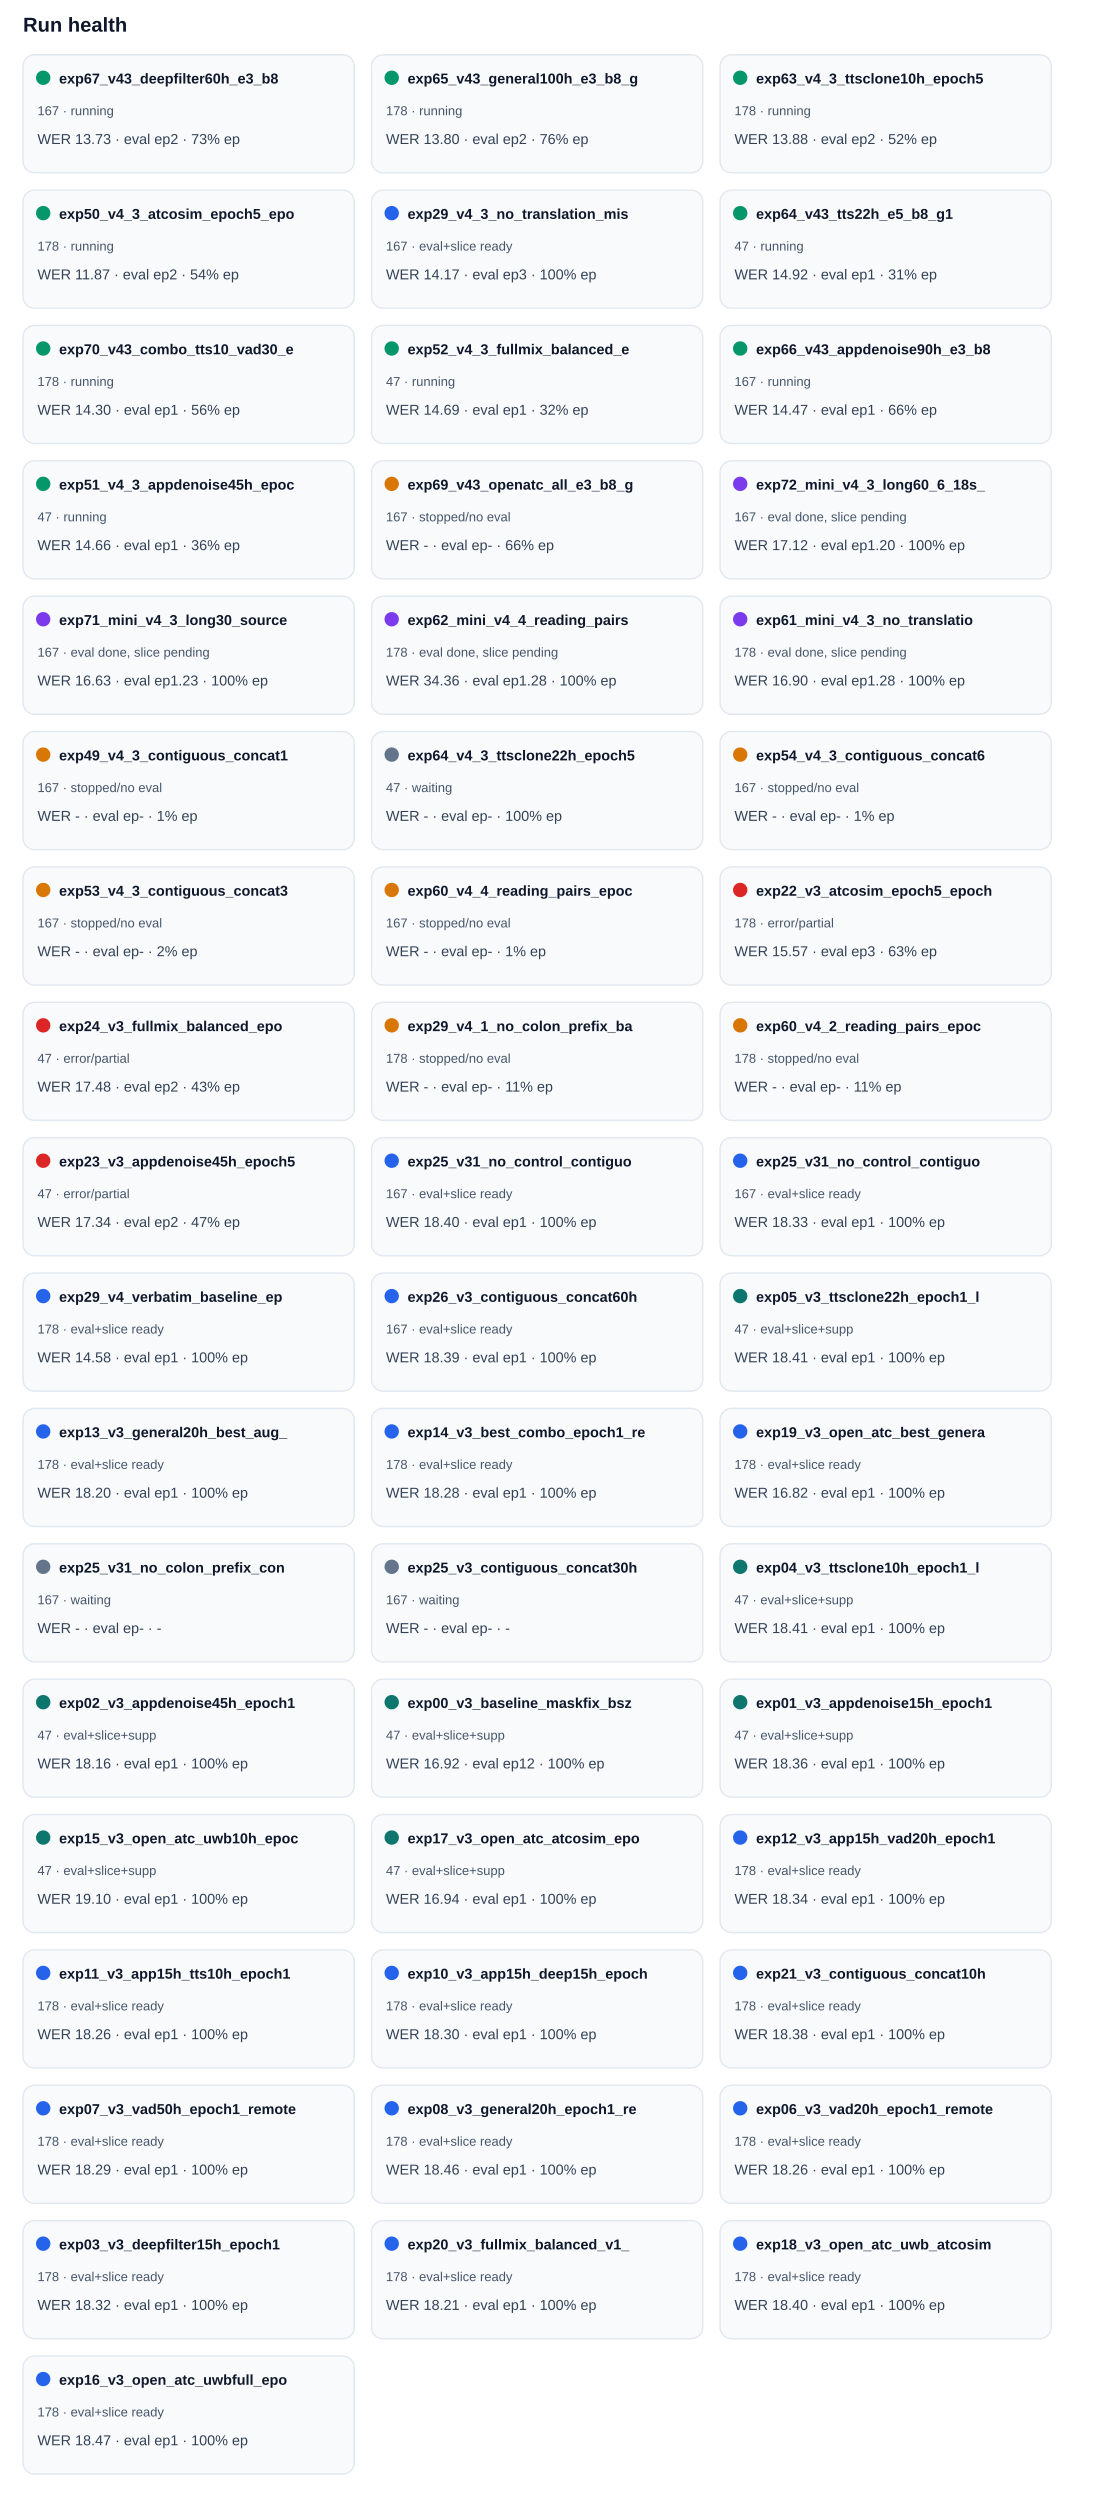
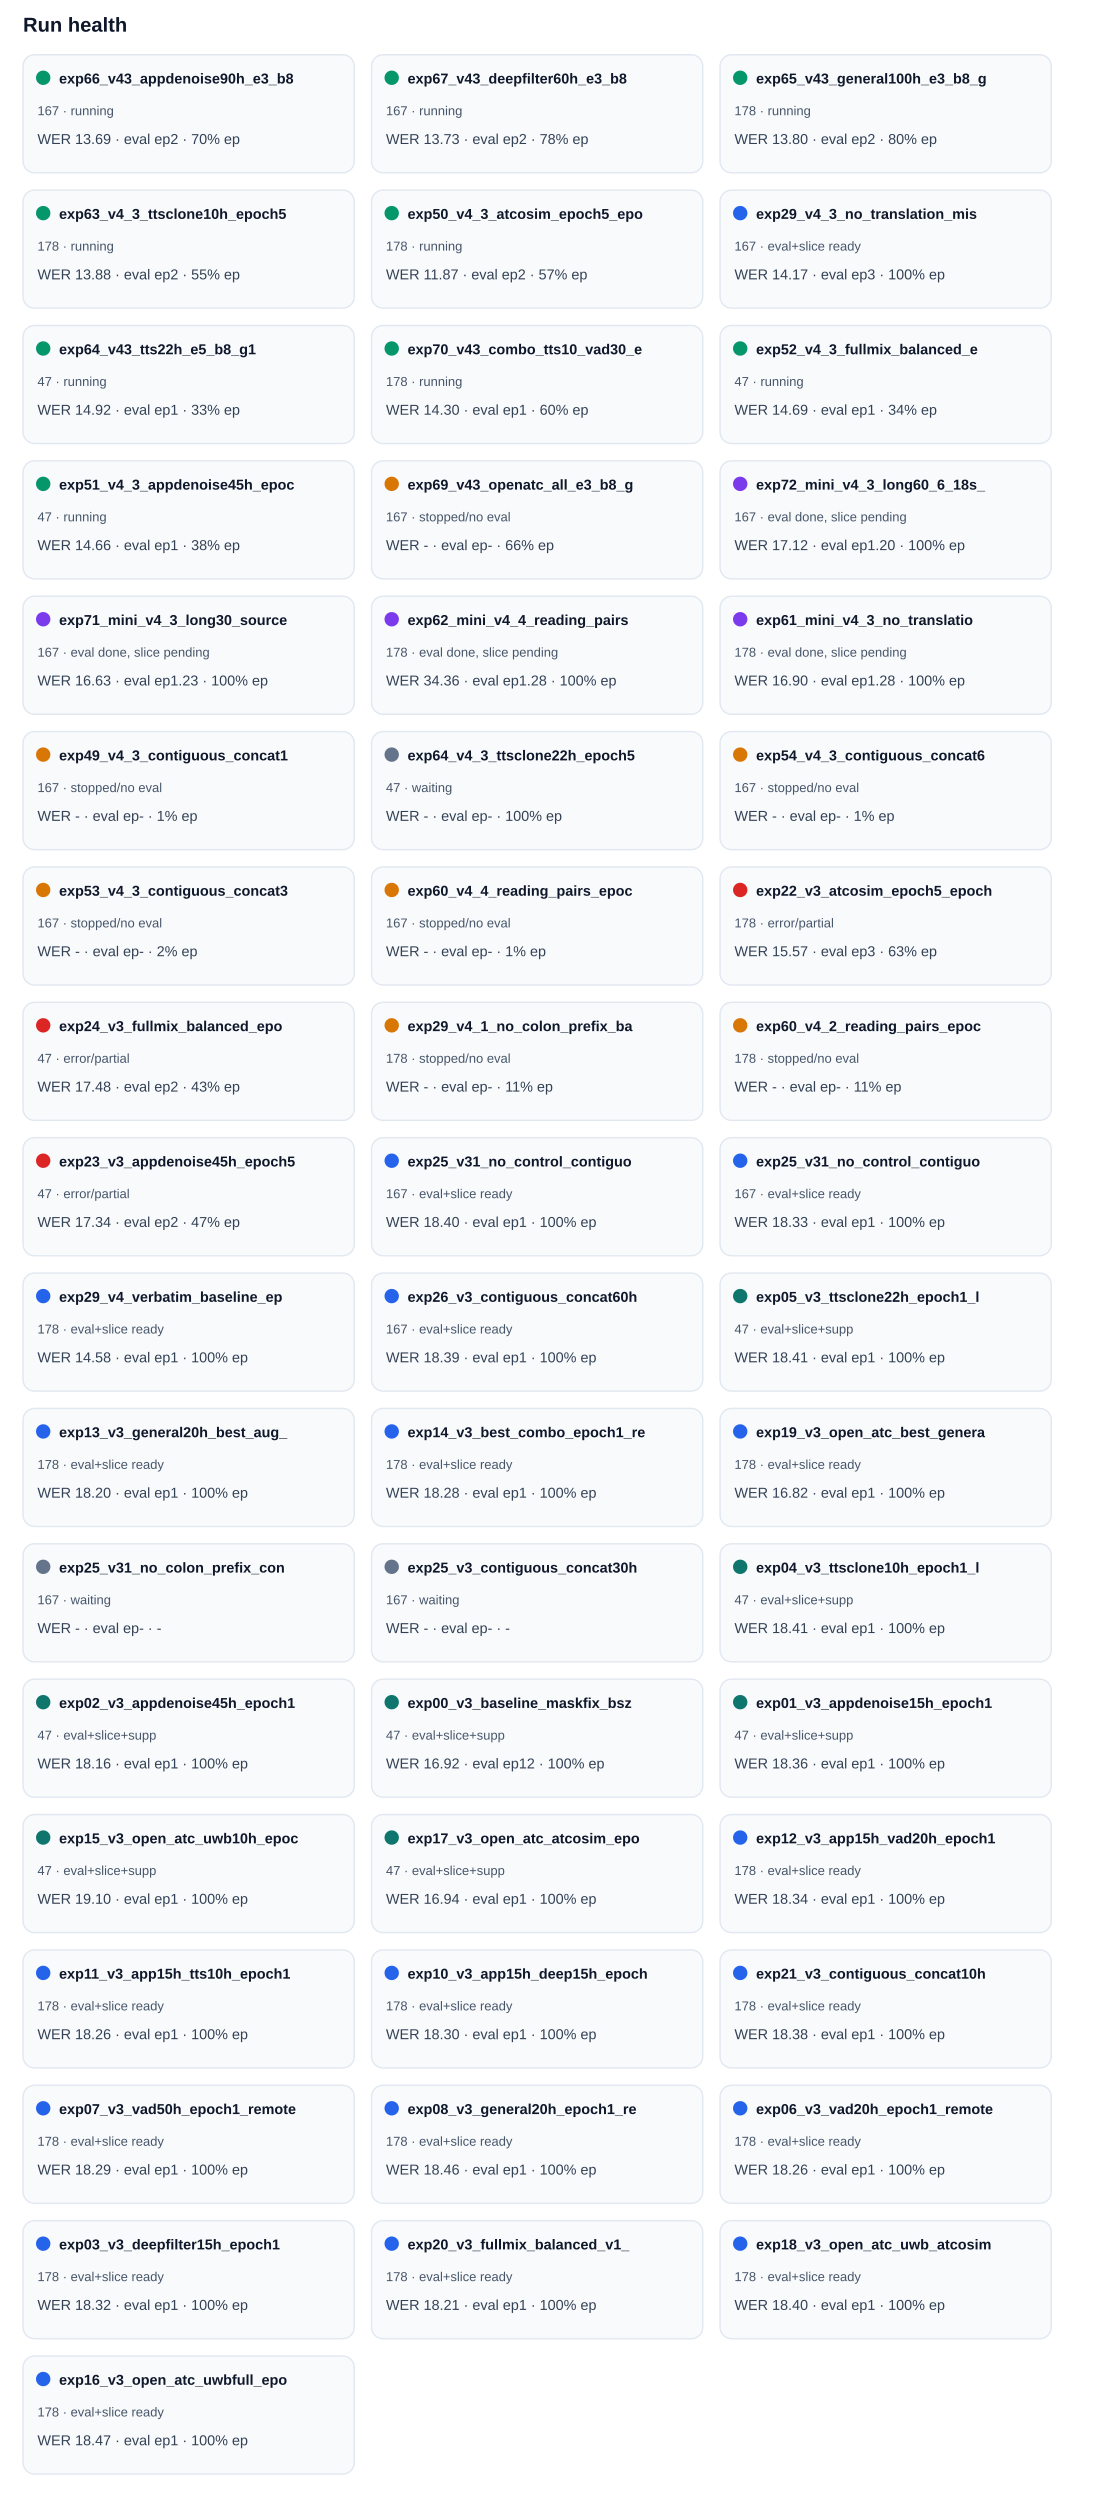
<svg xmlns="http://www.w3.org/2000/svg" width="100%" viewBox="0 0 760 1736" style="max-width:760px;background:#ffffff;border:1px solid #e5e7eb;border-radius:10px;">
  <text x="16.0" y="22.0" font-size="14" fill="#0f172a" text-anchor="start" font-family="Arial, sans-serif" font-weight="700">Run health</text>
  <rect x="16" y="38" width="230" height="82" rx="8" fill="#f8fafc" stroke="#e2e8f0" />
  <circle cx="30" cy="54" r="5" fill="#059669" />
-   <text x="41.0" y="58.0" font-size="10" fill="#0f172a" text-anchor="start" font-family="Arial, sans-serif" font-weight="700">exp67_v43_deepfilter60h_e3_b8</text>
+   <text x="41.0" y="58.0" font-size="10" fill="#0f172a" text-anchor="start" font-family="Arial, sans-serif" font-weight="700">exp66_v43_appdenoise90h_e3_b8</text>
  <text x="26.0" y="80.0" font-size="9" fill="#475569" text-anchor="start" font-family="Arial, sans-serif" font-weight="400">167 · running</text>
-   <text x="26.0" y="100.0" font-size="10" fill="#334155" text-anchor="start" font-family="Arial, sans-serif" font-weight="400">WER 13.73 · eval ep2 · 73% ep</text>
+   <text x="26.0" y="100.0" font-size="10" fill="#334155" text-anchor="start" font-family="Arial, sans-serif" font-weight="400">WER 13.69 · eval ep2 · 70% ep</text>
  <rect x="258" y="38" width="230" height="82" rx="8" fill="#f8fafc" stroke="#e2e8f0" />
  <circle cx="272" cy="54" r="5" fill="#059669" />
-   <text x="283.0" y="58.0" font-size="10" fill="#0f172a" text-anchor="start" font-family="Arial, sans-serif" font-weight="700">exp65_v43_general100h_e3_b8_g</text>
-   <text x="268.0" y="80.0" font-size="9" fill="#475569" text-anchor="start" font-family="Arial, sans-serif" font-weight="400">178 · running</text>
-   <text x="268.0" y="100.0" font-size="10" fill="#334155" text-anchor="start" font-family="Arial, sans-serif" font-weight="400">WER 13.80 · eval ep2 · 76% ep</text>
+   <text x="283.0" y="58.0" font-size="10" fill="#0f172a" text-anchor="start" font-family="Arial, sans-serif" font-weight="700">exp67_v43_deepfilter60h_e3_b8</text>
+   <text x="268.0" y="80.0" font-size="9" fill="#475569" text-anchor="start" font-family="Arial, sans-serif" font-weight="400">167 · running</text>
+   <text x="268.0" y="100.0" font-size="10" fill="#334155" text-anchor="start" font-family="Arial, sans-serif" font-weight="400">WER 13.73 · eval ep2 · 78% ep</text>
  <rect x="500" y="38" width="230" height="82" rx="8" fill="#f8fafc" stroke="#e2e8f0" />
  <circle cx="514" cy="54" r="5" fill="#059669" />
-   <text x="525.0" y="58.0" font-size="10" fill="#0f172a" text-anchor="start" font-family="Arial, sans-serif" font-weight="700">exp63_v4_3_ttsclone10h_epoch5</text>
+   <text x="525.0" y="58.0" font-size="10" fill="#0f172a" text-anchor="start" font-family="Arial, sans-serif" font-weight="700">exp65_v43_general100h_e3_b8_g</text>
  <text x="510.0" y="80.0" font-size="9" fill="#475569" text-anchor="start" font-family="Arial, sans-serif" font-weight="400">178 · running</text>
-   <text x="510.0" y="100.0" font-size="10" fill="#334155" text-anchor="start" font-family="Arial, sans-serif" font-weight="400">WER 13.88 · eval ep2 · 52% ep</text>
+   <text x="510.0" y="100.0" font-size="10" fill="#334155" text-anchor="start" font-family="Arial, sans-serif" font-weight="400">WER 13.80 · eval ep2 · 80% ep</text>
  <rect x="16" y="132" width="230" height="82" rx="8" fill="#f8fafc" stroke="#e2e8f0" />
  <circle cx="30" cy="148" r="5" fill="#059669" />
-   <text x="41.0" y="152.0" font-size="10" fill="#0f172a" text-anchor="start" font-family="Arial, sans-serif" font-weight="700">exp50_v4_3_atcosim_epoch5_epo</text>
+   <text x="41.0" y="152.0" font-size="10" fill="#0f172a" text-anchor="start" font-family="Arial, sans-serif" font-weight="700">exp63_v4_3_ttsclone10h_epoch5</text>
  <text x="26.0" y="174.0" font-size="9" fill="#475569" text-anchor="start" font-family="Arial, sans-serif" font-weight="400">178 · running</text>
-   <text x="26.0" y="194.0" font-size="10" fill="#334155" text-anchor="start" font-family="Arial, sans-serif" font-weight="400">WER 11.87 · eval ep2 · 54% ep</text>
+   <text x="26.0" y="194.0" font-size="10" fill="#334155" text-anchor="start" font-family="Arial, sans-serif" font-weight="400">WER 13.88 · eval ep2 · 55% ep</text>
  <rect x="258" y="132" width="230" height="82" rx="8" fill="#f8fafc" stroke="#e2e8f0" />
-   <circle cx="272" cy="148" r="5" fill="#2563eb" />
-   <text x="283.0" y="152.0" font-size="10" fill="#0f172a" text-anchor="start" font-family="Arial, sans-serif" font-weight="700">exp29_v4_3_no_translation_mis</text>
-   <text x="268.0" y="174.0" font-size="9" fill="#475569" text-anchor="start" font-family="Arial, sans-serif" font-weight="400">167 · eval+slice ready</text>
-   <text x="268.0" y="194.0" font-size="10" fill="#334155" text-anchor="start" font-family="Arial, sans-serif" font-weight="400">WER 14.17 · eval ep3 · 100% ep</text>
+   <circle cx="272" cy="148" r="5" fill="#059669" />
+   <text x="283.0" y="152.0" font-size="10" fill="#0f172a" text-anchor="start" font-family="Arial, sans-serif" font-weight="700">exp50_v4_3_atcosim_epoch5_epo</text>
+   <text x="268.0" y="174.0" font-size="9" fill="#475569" text-anchor="start" font-family="Arial, sans-serif" font-weight="400">178 · running</text>
+   <text x="268.0" y="194.0" font-size="10" fill="#334155" text-anchor="start" font-family="Arial, sans-serif" font-weight="400">WER 11.87 · eval ep2 · 57% ep</text>
  <rect x="500" y="132" width="230" height="82" rx="8" fill="#f8fafc" stroke="#e2e8f0" />
-   <circle cx="514" cy="148" r="5" fill="#059669" />
-   <text x="525.0" y="152.0" font-size="10" fill="#0f172a" text-anchor="start" font-family="Arial, sans-serif" font-weight="700">exp64_v43_tts22h_e5_b8_g1</text>
-   <text x="510.0" y="174.0" font-size="9" fill="#475569" text-anchor="start" font-family="Arial, sans-serif" font-weight="400">47 · running</text>
-   <text x="510.0" y="194.0" font-size="10" fill="#334155" text-anchor="start" font-family="Arial, sans-serif" font-weight="400">WER 14.92 · eval ep1 · 31% ep</text>
+   <circle cx="514" cy="148" r="5" fill="#2563eb" />
+   <text x="525.0" y="152.0" font-size="10" fill="#0f172a" text-anchor="start" font-family="Arial, sans-serif" font-weight="700">exp29_v4_3_no_translation_mis</text>
+   <text x="510.0" y="174.0" font-size="9" fill="#475569" text-anchor="start" font-family="Arial, sans-serif" font-weight="400">167 · eval+slice ready</text>
+   <text x="510.0" y="194.0" font-size="10" fill="#334155" text-anchor="start" font-family="Arial, sans-serif" font-weight="400">WER 14.17 · eval ep3 · 100% ep</text>
  <rect x="16" y="226" width="230" height="82" rx="8" fill="#f8fafc" stroke="#e2e8f0" />
  <circle cx="30" cy="242" r="5" fill="#059669" />
-   <text x="41.0" y="246.0" font-size="10" fill="#0f172a" text-anchor="start" font-family="Arial, sans-serif" font-weight="700">exp70_v43_combo_tts10_vad30_e</text>
-   <text x="26.0" y="268.0" font-size="9" fill="#475569" text-anchor="start" font-family="Arial, sans-serif" font-weight="400">178 · running</text>
-   <text x="26.0" y="288.0" font-size="10" fill="#334155" text-anchor="start" font-family="Arial, sans-serif" font-weight="400">WER 14.30 · eval ep1 · 56% ep</text>
+   <text x="41.0" y="246.0" font-size="10" fill="#0f172a" text-anchor="start" font-family="Arial, sans-serif" font-weight="700">exp64_v43_tts22h_e5_b8_g1</text>
+   <text x="26.0" y="268.0" font-size="9" fill="#475569" text-anchor="start" font-family="Arial, sans-serif" font-weight="400">47 · running</text>
+   <text x="26.0" y="288.0" font-size="10" fill="#334155" text-anchor="start" font-family="Arial, sans-serif" font-weight="400">WER 14.92 · eval ep1 · 33% ep</text>
  <rect x="258" y="226" width="230" height="82" rx="8" fill="#f8fafc" stroke="#e2e8f0" />
  <circle cx="272" cy="242" r="5" fill="#059669" />
-   <text x="283.0" y="246.0" font-size="10" fill="#0f172a" text-anchor="start" font-family="Arial, sans-serif" font-weight="700">exp52_v4_3_fullmix_balanced_e</text>
-   <text x="268.0" y="268.0" font-size="9" fill="#475569" text-anchor="start" font-family="Arial, sans-serif" font-weight="400">47 · running</text>
-   <text x="268.0" y="288.0" font-size="10" fill="#334155" text-anchor="start" font-family="Arial, sans-serif" font-weight="400">WER 14.69 · eval ep1 · 32% ep</text>
+   <text x="283.0" y="246.0" font-size="10" fill="#0f172a" text-anchor="start" font-family="Arial, sans-serif" font-weight="700">exp70_v43_combo_tts10_vad30_e</text>
+   <text x="268.0" y="268.0" font-size="9" fill="#475569" text-anchor="start" font-family="Arial, sans-serif" font-weight="400">178 · running</text>
+   <text x="268.0" y="288.0" font-size="10" fill="#334155" text-anchor="start" font-family="Arial, sans-serif" font-weight="400">WER 14.30 · eval ep1 · 60% ep</text>
  <rect x="500" y="226" width="230" height="82" rx="8" fill="#f8fafc" stroke="#e2e8f0" />
  <circle cx="514" cy="242" r="5" fill="#059669" />
-   <text x="525.0" y="246.0" font-size="10" fill="#0f172a" text-anchor="start" font-family="Arial, sans-serif" font-weight="700">exp66_v43_appdenoise90h_e3_b8</text>
-   <text x="510.0" y="268.0" font-size="9" fill="#475569" text-anchor="start" font-family="Arial, sans-serif" font-weight="400">167 · running</text>
-   <text x="510.0" y="288.0" font-size="10" fill="#334155" text-anchor="start" font-family="Arial, sans-serif" font-weight="400">WER 14.47 · eval ep1 · 66% ep</text>
+   <text x="525.0" y="246.0" font-size="10" fill="#0f172a" text-anchor="start" font-family="Arial, sans-serif" font-weight="700">exp52_v4_3_fullmix_balanced_e</text>
+   <text x="510.0" y="268.0" font-size="9" fill="#475569" text-anchor="start" font-family="Arial, sans-serif" font-weight="400">47 · running</text>
+   <text x="510.0" y="288.0" font-size="10" fill="#334155" text-anchor="start" font-family="Arial, sans-serif" font-weight="400">WER 14.69 · eval ep1 · 34% ep</text>
  <rect x="16" y="320" width="230" height="82" rx="8" fill="#f8fafc" stroke="#e2e8f0" />
  <circle cx="30" cy="336" r="5" fill="#059669" />
  <text x="41.0" y="340.0" font-size="10" fill="#0f172a" text-anchor="start" font-family="Arial, sans-serif" font-weight="700">exp51_v4_3_appdenoise45h_epoc</text>
  <text x="26.0" y="362.0" font-size="9" fill="#475569" text-anchor="start" font-family="Arial, sans-serif" font-weight="400">47 · running</text>
-   <text x="26.0" y="382.0" font-size="10" fill="#334155" text-anchor="start" font-family="Arial, sans-serif" font-weight="400">WER 14.66 · eval ep1 · 36% ep</text>
+   <text x="26.0" y="382.0" font-size="10" fill="#334155" text-anchor="start" font-family="Arial, sans-serif" font-weight="400">WER 14.66 · eval ep1 · 38% ep</text>
  <rect x="258" y="320" width="230" height="82" rx="8" fill="#f8fafc" stroke="#e2e8f0" />
  <circle cx="272" cy="336" r="5" fill="#d97706" />
  <text x="283.0" y="340.0" font-size="10" fill="#0f172a" text-anchor="start" font-family="Arial, sans-serif" font-weight="700">exp69_v43_openatc_all_e3_b8_g</text>
  <text x="268.0" y="362.0" font-size="9" fill="#475569" text-anchor="start" font-family="Arial, sans-serif" font-weight="400">167 · stopped/no eval</text>
  <text x="268.0" y="382.0" font-size="10" fill="#334155" text-anchor="start" font-family="Arial, sans-serif" font-weight="400">WER - · eval ep- · 66% ep</text>
  <rect x="500" y="320" width="230" height="82" rx="8" fill="#f8fafc" stroke="#e2e8f0" />
  <circle cx="514" cy="336" r="5" fill="#7c3aed" />
  <text x="525.0" y="340.0" font-size="10" fill="#0f172a" text-anchor="start" font-family="Arial, sans-serif" font-weight="700">exp72_mini_v4_3_long60_6_18s_</text>
  <text x="510.0" y="362.0" font-size="9" fill="#475569" text-anchor="start" font-family="Arial, sans-serif" font-weight="400">167 · eval done, slice pending</text>
  <text x="510.0" y="382.0" font-size="10" fill="#334155" text-anchor="start" font-family="Arial, sans-serif" font-weight="400">WER 17.12 · eval ep1.20 · 100% ep</text>
  <rect x="16" y="414" width="230" height="82" rx="8" fill="#f8fafc" stroke="#e2e8f0" />
  <circle cx="30" cy="430" r="5" fill="#7c3aed" />
  <text x="41.0" y="434.0" font-size="10" fill="#0f172a" text-anchor="start" font-family="Arial, sans-serif" font-weight="700">exp71_mini_v4_3_long30_source</text>
  <text x="26.0" y="456.0" font-size="9" fill="#475569" text-anchor="start" font-family="Arial, sans-serif" font-weight="400">167 · eval done, slice pending</text>
  <text x="26.0" y="476.0" font-size="10" fill="#334155" text-anchor="start" font-family="Arial, sans-serif" font-weight="400">WER 16.63 · eval ep1.23 · 100% ep</text>
  <rect x="258" y="414" width="230" height="82" rx="8" fill="#f8fafc" stroke="#e2e8f0" />
  <circle cx="272" cy="430" r="5" fill="#7c3aed" />
  <text x="283.0" y="434.0" font-size="10" fill="#0f172a" text-anchor="start" font-family="Arial, sans-serif" font-weight="700">exp62_mini_v4_4_reading_pairs</text>
  <text x="268.0" y="456.0" font-size="9" fill="#475569" text-anchor="start" font-family="Arial, sans-serif" font-weight="400">178 · eval done, slice pending</text>
  <text x="268.0" y="476.0" font-size="10" fill="#334155" text-anchor="start" font-family="Arial, sans-serif" font-weight="400">WER 34.36 · eval ep1.28 · 100% ep</text>
  <rect x="500" y="414" width="230" height="82" rx="8" fill="#f8fafc" stroke="#e2e8f0" />
  <circle cx="514" cy="430" r="5" fill="#7c3aed" />
  <text x="525.0" y="434.0" font-size="10" fill="#0f172a" text-anchor="start" font-family="Arial, sans-serif" font-weight="700">exp61_mini_v4_3_no_translatio</text>
  <text x="510.0" y="456.0" font-size="9" fill="#475569" text-anchor="start" font-family="Arial, sans-serif" font-weight="400">178 · eval done, slice pending</text>
  <text x="510.0" y="476.0" font-size="10" fill="#334155" text-anchor="start" font-family="Arial, sans-serif" font-weight="400">WER 16.90 · eval ep1.28 · 100% ep</text>
  <rect x="16" y="508" width="230" height="82" rx="8" fill="#f8fafc" stroke="#e2e8f0" />
  <circle cx="30" cy="524" r="5" fill="#d97706" />
  <text x="41.0" y="528.0" font-size="10" fill="#0f172a" text-anchor="start" font-family="Arial, sans-serif" font-weight="700">exp49_v4_3_contiguous_concat1</text>
  <text x="26.0" y="550.0" font-size="9" fill="#475569" text-anchor="start" font-family="Arial, sans-serif" font-weight="400">167 · stopped/no eval</text>
  <text x="26.0" y="570.0" font-size="10" fill="#334155" text-anchor="start" font-family="Arial, sans-serif" font-weight="400">WER - · eval ep- · 1% ep</text>
  <rect x="258" y="508" width="230" height="82" rx="8" fill="#f8fafc" stroke="#e2e8f0" />
  <circle cx="272" cy="524" r="5" fill="#64748b" />
  <text x="283.0" y="528.0" font-size="10" fill="#0f172a" text-anchor="start" font-family="Arial, sans-serif" font-weight="700">exp64_v4_3_ttsclone22h_epoch5</text>
  <text x="268.0" y="550.0" font-size="9" fill="#475569" text-anchor="start" font-family="Arial, sans-serif" font-weight="400">47 · waiting</text>
  <text x="268.0" y="570.0" font-size="10" fill="#334155" text-anchor="start" font-family="Arial, sans-serif" font-weight="400">WER - · eval ep- · 100% ep</text>
  <rect x="500" y="508" width="230" height="82" rx="8" fill="#f8fafc" stroke="#e2e8f0" />
  <circle cx="514" cy="524" r="5" fill="#d97706" />
  <text x="525.0" y="528.0" font-size="10" fill="#0f172a" text-anchor="start" font-family="Arial, sans-serif" font-weight="700">exp54_v4_3_contiguous_concat6</text>
  <text x="510.0" y="550.0" font-size="9" fill="#475569" text-anchor="start" font-family="Arial, sans-serif" font-weight="400">167 · stopped/no eval</text>
  <text x="510.0" y="570.0" font-size="10" fill="#334155" text-anchor="start" font-family="Arial, sans-serif" font-weight="400">WER - · eval ep- · 1% ep</text>
  <rect x="16" y="602" width="230" height="82" rx="8" fill="#f8fafc" stroke="#e2e8f0" />
  <circle cx="30" cy="618" r="5" fill="#d97706" />
  <text x="41.0" y="622.0" font-size="10" fill="#0f172a" text-anchor="start" font-family="Arial, sans-serif" font-weight="700">exp53_v4_3_contiguous_concat3</text>
  <text x="26.0" y="644.0" font-size="9" fill="#475569" text-anchor="start" font-family="Arial, sans-serif" font-weight="400">167 · stopped/no eval</text>
  <text x="26.0" y="664.0" font-size="10" fill="#334155" text-anchor="start" font-family="Arial, sans-serif" font-weight="400">WER - · eval ep- · 2% ep</text>
  <rect x="258" y="602" width="230" height="82" rx="8" fill="#f8fafc" stroke="#e2e8f0" />
  <circle cx="272" cy="618" r="5" fill="#d97706" />
  <text x="283.0" y="622.0" font-size="10" fill="#0f172a" text-anchor="start" font-family="Arial, sans-serif" font-weight="700">exp60_v4_4_reading_pairs_epoc</text>
  <text x="268.0" y="644.0" font-size="9" fill="#475569" text-anchor="start" font-family="Arial, sans-serif" font-weight="400">167 · stopped/no eval</text>
  <text x="268.0" y="664.0" font-size="10" fill="#334155" text-anchor="start" font-family="Arial, sans-serif" font-weight="400">WER - · eval ep- · 1% ep</text>
  <rect x="500" y="602" width="230" height="82" rx="8" fill="#f8fafc" stroke="#e2e8f0" />
  <circle cx="514" cy="618" r="5" fill="#dc2626" />
  <text x="525.0" y="622.0" font-size="10" fill="#0f172a" text-anchor="start" font-family="Arial, sans-serif" font-weight="700">exp22_v3_atcosim_epoch5_epoch</text>
  <text x="510.0" y="644.0" font-size="9" fill="#475569" text-anchor="start" font-family="Arial, sans-serif" font-weight="400">178 · error/partial</text>
  <text x="510.0" y="664.0" font-size="10" fill="#334155" text-anchor="start" font-family="Arial, sans-serif" font-weight="400">WER 15.57 · eval ep3 · 63% ep</text>
  <rect x="16" y="696" width="230" height="82" rx="8" fill="#f8fafc" stroke="#e2e8f0" />
  <circle cx="30" cy="712" r="5" fill="#dc2626" />
  <text x="41.0" y="716.0" font-size="10" fill="#0f172a" text-anchor="start" font-family="Arial, sans-serif" font-weight="700">exp24_v3_fullmix_balanced_epo</text>
  <text x="26.0" y="738.0" font-size="9" fill="#475569" text-anchor="start" font-family="Arial, sans-serif" font-weight="400">47 · error/partial</text>
  <text x="26.0" y="758.0" font-size="10" fill="#334155" text-anchor="start" font-family="Arial, sans-serif" font-weight="400">WER 17.48 · eval ep2 · 43% ep</text>
  <rect x="258" y="696" width="230" height="82" rx="8" fill="#f8fafc" stroke="#e2e8f0" />
  <circle cx="272" cy="712" r="5" fill="#d97706" />
  <text x="283.0" y="716.0" font-size="10" fill="#0f172a" text-anchor="start" font-family="Arial, sans-serif" font-weight="700">exp29_v4_1_no_colon_prefix_ba</text>
  <text x="268.0" y="738.0" font-size="9" fill="#475569" text-anchor="start" font-family="Arial, sans-serif" font-weight="400">178 · stopped/no eval</text>
  <text x="268.0" y="758.0" font-size="10" fill="#334155" text-anchor="start" font-family="Arial, sans-serif" font-weight="400">WER - · eval ep- · 11% ep</text>
  <rect x="500" y="696" width="230" height="82" rx="8" fill="#f8fafc" stroke="#e2e8f0" />
  <circle cx="514" cy="712" r="5" fill="#d97706" />
  <text x="525.0" y="716.0" font-size="10" fill="#0f172a" text-anchor="start" font-family="Arial, sans-serif" font-weight="700">exp60_v4_2_reading_pairs_epoc</text>
  <text x="510.0" y="738.0" font-size="9" fill="#475569" text-anchor="start" font-family="Arial, sans-serif" font-weight="400">178 · stopped/no eval</text>
  <text x="510.0" y="758.0" font-size="10" fill="#334155" text-anchor="start" font-family="Arial, sans-serif" font-weight="400">WER - · eval ep- · 11% ep</text>
  <rect x="16" y="790" width="230" height="82" rx="8" fill="#f8fafc" stroke="#e2e8f0" />
  <circle cx="30" cy="806" r="5" fill="#dc2626" />
  <text x="41.0" y="810.0" font-size="10" fill="#0f172a" text-anchor="start" font-family="Arial, sans-serif" font-weight="700">exp23_v3_appdenoise45h_epoch5</text>
  <text x="26.0" y="832.0" font-size="9" fill="#475569" text-anchor="start" font-family="Arial, sans-serif" font-weight="400">47 · error/partial</text>
  <text x="26.0" y="852.0" font-size="10" fill="#334155" text-anchor="start" font-family="Arial, sans-serif" font-weight="400">WER 17.34 · eval ep2 · 47% ep</text>
  <rect x="258" y="790" width="230" height="82" rx="8" fill="#f8fafc" stroke="#e2e8f0" />
  <circle cx="272" cy="806" r="5" fill="#2563eb" />
  <text x="283.0" y="810.0" font-size="10" fill="#0f172a" text-anchor="start" font-family="Arial, sans-serif" font-weight="700">exp25_v31_no_control_contiguo</text>
  <text x="268.0" y="832.0" font-size="9" fill="#475569" text-anchor="start" font-family="Arial, sans-serif" font-weight="400">167 · eval+slice ready</text>
  <text x="268.0" y="852.0" font-size="10" fill="#334155" text-anchor="start" font-family="Arial, sans-serif" font-weight="400">WER 18.40 · eval ep1 · 100% ep</text>
  <rect x="500" y="790" width="230" height="82" rx="8" fill="#f8fafc" stroke="#e2e8f0" />
  <circle cx="514" cy="806" r="5" fill="#2563eb" />
  <text x="525.0" y="810.0" font-size="10" fill="#0f172a" text-anchor="start" font-family="Arial, sans-serif" font-weight="700">exp25_v31_no_control_contiguo</text>
  <text x="510.0" y="832.0" font-size="9" fill="#475569" text-anchor="start" font-family="Arial, sans-serif" font-weight="400">167 · eval+slice ready</text>
  <text x="510.0" y="852.0" font-size="10" fill="#334155" text-anchor="start" font-family="Arial, sans-serif" font-weight="400">WER 18.33 · eval ep1 · 100% ep</text>
  <rect x="16" y="884" width="230" height="82" rx="8" fill="#f8fafc" stroke="#e2e8f0" />
  <circle cx="30" cy="900" r="5" fill="#2563eb" />
  <text x="41.0" y="904.0" font-size="10" fill="#0f172a" text-anchor="start" font-family="Arial, sans-serif" font-weight="700">exp29_v4_verbatim_baseline_ep</text>
  <text x="26.0" y="926.0" font-size="9" fill="#475569" text-anchor="start" font-family="Arial, sans-serif" font-weight="400">178 · eval+slice ready</text>
  <text x="26.0" y="946.0" font-size="10" fill="#334155" text-anchor="start" font-family="Arial, sans-serif" font-weight="400">WER 14.58 · eval ep1 · 100% ep</text>
  <rect x="258" y="884" width="230" height="82" rx="8" fill="#f8fafc" stroke="#e2e8f0" />
  <circle cx="272" cy="900" r="5" fill="#2563eb" />
  <text x="283.0" y="904.0" font-size="10" fill="#0f172a" text-anchor="start" font-family="Arial, sans-serif" font-weight="700">exp26_v3_contiguous_concat60h</text>
  <text x="268.0" y="926.0" font-size="9" fill="#475569" text-anchor="start" font-family="Arial, sans-serif" font-weight="400">167 · eval+slice ready</text>
  <text x="268.0" y="946.0" font-size="10" fill="#334155" text-anchor="start" font-family="Arial, sans-serif" font-weight="400">WER 18.39 · eval ep1 · 100% ep</text>
  <rect x="500" y="884" width="230" height="82" rx="8" fill="#f8fafc" stroke="#e2e8f0" />
  <circle cx="514" cy="900" r="5" fill="#0f766e" />
  <text x="525.0" y="904.0" font-size="10" fill="#0f172a" text-anchor="start" font-family="Arial, sans-serif" font-weight="700">exp05_v3_ttsclone22h_epoch1_l</text>
  <text x="510.0" y="926.0" font-size="9" fill="#475569" text-anchor="start" font-family="Arial, sans-serif" font-weight="400">47 · eval+slice+supp</text>
  <text x="510.0" y="946.0" font-size="10" fill="#334155" text-anchor="start" font-family="Arial, sans-serif" font-weight="400">WER 18.41 · eval ep1 · 100% ep</text>
  <rect x="16" y="978" width="230" height="82" rx="8" fill="#f8fafc" stroke="#e2e8f0" />
  <circle cx="30" cy="994" r="5" fill="#2563eb" />
  <text x="41.0" y="998.0" font-size="10" fill="#0f172a" text-anchor="start" font-family="Arial, sans-serif" font-weight="700">exp13_v3_general20h_best_aug_</text>
  <text x="26.0" y="1020.0" font-size="9" fill="#475569" text-anchor="start" font-family="Arial, sans-serif" font-weight="400">178 · eval+slice ready</text>
  <text x="26.0" y="1040.0" font-size="10" fill="#334155" text-anchor="start" font-family="Arial, sans-serif" font-weight="400">WER 18.20 · eval ep1 · 100% ep</text>
  <rect x="258" y="978" width="230" height="82" rx="8" fill="#f8fafc" stroke="#e2e8f0" />
  <circle cx="272" cy="994" r="5" fill="#2563eb" />
  <text x="283.0" y="998.0" font-size="10" fill="#0f172a" text-anchor="start" font-family="Arial, sans-serif" font-weight="700">exp14_v3_best_combo_epoch1_re</text>
  <text x="268.0" y="1020.0" font-size="9" fill="#475569" text-anchor="start" font-family="Arial, sans-serif" font-weight="400">178 · eval+slice ready</text>
  <text x="268.0" y="1040.0" font-size="10" fill="#334155" text-anchor="start" font-family="Arial, sans-serif" font-weight="400">WER 18.28 · eval ep1 · 100% ep</text>
  <rect x="500" y="978" width="230" height="82" rx="8" fill="#f8fafc" stroke="#e2e8f0" />
  <circle cx="514" cy="994" r="5" fill="#2563eb" />
  <text x="525.0" y="998.0" font-size="10" fill="#0f172a" text-anchor="start" font-family="Arial, sans-serif" font-weight="700">exp19_v3_open_atc_best_genera</text>
  <text x="510.0" y="1020.0" font-size="9" fill="#475569" text-anchor="start" font-family="Arial, sans-serif" font-weight="400">178 · eval+slice ready</text>
  <text x="510.0" y="1040.0" font-size="10" fill="#334155" text-anchor="start" font-family="Arial, sans-serif" font-weight="400">WER 16.82 · eval ep1 · 100% ep</text>
  <rect x="16" y="1072" width="230" height="82" rx="8" fill="#f8fafc" stroke="#e2e8f0" />
  <circle cx="30" cy="1088" r="5" fill="#64748b" />
  <text x="41.0" y="1092.0" font-size="10" fill="#0f172a" text-anchor="start" font-family="Arial, sans-serif" font-weight="700">exp25_v31_no_colon_prefix_con</text>
  <text x="26.0" y="1114.0" font-size="9" fill="#475569" text-anchor="start" font-family="Arial, sans-serif" font-weight="400">167 · waiting</text>
  <text x="26.0" y="1134.0" font-size="10" fill="#334155" text-anchor="start" font-family="Arial, sans-serif" font-weight="400">WER - · eval ep- · -</text>
  <rect x="258" y="1072" width="230" height="82" rx="8" fill="#f8fafc" stroke="#e2e8f0" />
  <circle cx="272" cy="1088" r="5" fill="#64748b" />
  <text x="283.0" y="1092.0" font-size="10" fill="#0f172a" text-anchor="start" font-family="Arial, sans-serif" font-weight="700">exp25_v3_contiguous_concat30h</text>
  <text x="268.0" y="1114.0" font-size="9" fill="#475569" text-anchor="start" font-family="Arial, sans-serif" font-weight="400">167 · waiting</text>
  <text x="268.0" y="1134.0" font-size="10" fill="#334155" text-anchor="start" font-family="Arial, sans-serif" font-weight="400">WER - · eval ep- · -</text>
  <rect x="500" y="1072" width="230" height="82" rx="8" fill="#f8fafc" stroke="#e2e8f0" />
  <circle cx="514" cy="1088" r="5" fill="#0f766e" />
  <text x="525.0" y="1092.0" font-size="10" fill="#0f172a" text-anchor="start" font-family="Arial, sans-serif" font-weight="700">exp04_v3_ttsclone10h_epoch1_l</text>
  <text x="510.0" y="1114.0" font-size="9" fill="#475569" text-anchor="start" font-family="Arial, sans-serif" font-weight="400">47 · eval+slice+supp</text>
  <text x="510.0" y="1134.0" font-size="10" fill="#334155" text-anchor="start" font-family="Arial, sans-serif" font-weight="400">WER 18.41 · eval ep1 · 100% ep</text>
  <rect x="16" y="1166" width="230" height="82" rx="8" fill="#f8fafc" stroke="#e2e8f0" />
  <circle cx="30" cy="1182" r="5" fill="#0f766e" />
  <text x="41.0" y="1186.0" font-size="10" fill="#0f172a" text-anchor="start" font-family="Arial, sans-serif" font-weight="700">exp02_v3_appdenoise45h_epoch1</text>
  <text x="26.0" y="1208.0" font-size="9" fill="#475569" text-anchor="start" font-family="Arial, sans-serif" font-weight="400">47 · eval+slice+supp</text>
  <text x="26.0" y="1228.0" font-size="10" fill="#334155" text-anchor="start" font-family="Arial, sans-serif" font-weight="400">WER 18.16 · eval ep1 · 100% ep</text>
  <rect x="258" y="1166" width="230" height="82" rx="8" fill="#f8fafc" stroke="#e2e8f0" />
  <circle cx="272" cy="1182" r="5" fill="#0f766e" />
  <text x="283.0" y="1186.0" font-size="10" fill="#0f172a" text-anchor="start" font-family="Arial, sans-serif" font-weight="700">exp00_v3_baseline_maskfix_bsz</text>
  <text x="268.0" y="1208.0" font-size="9" fill="#475569" text-anchor="start" font-family="Arial, sans-serif" font-weight="400">47 · eval+slice+supp</text>
  <text x="268.0" y="1228.0" font-size="10" fill="#334155" text-anchor="start" font-family="Arial, sans-serif" font-weight="400">WER 16.92 · eval ep12 · 100% ep</text>
  <rect x="500" y="1166" width="230" height="82" rx="8" fill="#f8fafc" stroke="#e2e8f0" />
  <circle cx="514" cy="1182" r="5" fill="#0f766e" />
  <text x="525.0" y="1186.0" font-size="10" fill="#0f172a" text-anchor="start" font-family="Arial, sans-serif" font-weight="700">exp01_v3_appdenoise15h_epoch1</text>
  <text x="510.0" y="1208.0" font-size="9" fill="#475569" text-anchor="start" font-family="Arial, sans-serif" font-weight="400">47 · eval+slice+supp</text>
  <text x="510.0" y="1228.0" font-size="10" fill="#334155" text-anchor="start" font-family="Arial, sans-serif" font-weight="400">WER 18.36 · eval ep1 · 100% ep</text>
  <rect x="16" y="1260" width="230" height="82" rx="8" fill="#f8fafc" stroke="#e2e8f0" />
  <circle cx="30" cy="1276" r="5" fill="#0f766e" />
  <text x="41.0" y="1280.0" font-size="10" fill="#0f172a" text-anchor="start" font-family="Arial, sans-serif" font-weight="700">exp15_v3_open_atc_uwb10h_epoc</text>
  <text x="26.0" y="1302.0" font-size="9" fill="#475569" text-anchor="start" font-family="Arial, sans-serif" font-weight="400">47 · eval+slice+supp</text>
  <text x="26.0" y="1322.0" font-size="10" fill="#334155" text-anchor="start" font-family="Arial, sans-serif" font-weight="400">WER 19.10 · eval ep1 · 100% ep</text>
  <rect x="258" y="1260" width="230" height="82" rx="8" fill="#f8fafc" stroke="#e2e8f0" />
  <circle cx="272" cy="1276" r="5" fill="#0f766e" />
  <text x="283.0" y="1280.0" font-size="10" fill="#0f172a" text-anchor="start" font-family="Arial, sans-serif" font-weight="700">exp17_v3_open_atc_atcosim_epo</text>
  <text x="268.0" y="1302.0" font-size="9" fill="#475569" text-anchor="start" font-family="Arial, sans-serif" font-weight="400">47 · eval+slice+supp</text>
  <text x="268.0" y="1322.0" font-size="10" fill="#334155" text-anchor="start" font-family="Arial, sans-serif" font-weight="400">WER 16.94 · eval ep1 · 100% ep</text>
  <rect x="500" y="1260" width="230" height="82" rx="8" fill="#f8fafc" stroke="#e2e8f0" />
  <circle cx="514" cy="1276" r="5" fill="#2563eb" />
  <text x="525.0" y="1280.0" font-size="10" fill="#0f172a" text-anchor="start" font-family="Arial, sans-serif" font-weight="700">exp12_v3_app15h_vad20h_epoch1</text>
  <text x="510.0" y="1302.0" font-size="9" fill="#475569" text-anchor="start" font-family="Arial, sans-serif" font-weight="400">178 · eval+slice ready</text>
  <text x="510.0" y="1322.0" font-size="10" fill="#334155" text-anchor="start" font-family="Arial, sans-serif" font-weight="400">WER 18.34 · eval ep1 · 100% ep</text>
  <rect x="16" y="1354" width="230" height="82" rx="8" fill="#f8fafc" stroke="#e2e8f0" />
  <circle cx="30" cy="1370" r="5" fill="#2563eb" />
  <text x="41.0" y="1374.0" font-size="10" fill="#0f172a" text-anchor="start" font-family="Arial, sans-serif" font-weight="700">exp11_v3_app15h_tts10h_epoch1</text>
  <text x="26.0" y="1396.0" font-size="9" fill="#475569" text-anchor="start" font-family="Arial, sans-serif" font-weight="400">178 · eval+slice ready</text>
  <text x="26.0" y="1416.0" font-size="10" fill="#334155" text-anchor="start" font-family="Arial, sans-serif" font-weight="400">WER 18.26 · eval ep1 · 100% ep</text>
  <rect x="258" y="1354" width="230" height="82" rx="8" fill="#f8fafc" stroke="#e2e8f0" />
  <circle cx="272" cy="1370" r="5" fill="#2563eb" />
  <text x="283.0" y="1374.0" font-size="10" fill="#0f172a" text-anchor="start" font-family="Arial, sans-serif" font-weight="700">exp10_v3_app15h_deep15h_epoch</text>
  <text x="268.0" y="1396.0" font-size="9" fill="#475569" text-anchor="start" font-family="Arial, sans-serif" font-weight="400">178 · eval+slice ready</text>
  <text x="268.0" y="1416.0" font-size="10" fill="#334155" text-anchor="start" font-family="Arial, sans-serif" font-weight="400">WER 18.30 · eval ep1 · 100% ep</text>
  <rect x="500" y="1354" width="230" height="82" rx="8" fill="#f8fafc" stroke="#e2e8f0" />
  <circle cx="514" cy="1370" r="5" fill="#2563eb" />
  <text x="525.0" y="1374.0" font-size="10" fill="#0f172a" text-anchor="start" font-family="Arial, sans-serif" font-weight="700">exp21_v3_contiguous_concat10h</text>
  <text x="510.0" y="1396.0" font-size="9" fill="#475569" text-anchor="start" font-family="Arial, sans-serif" font-weight="400">178 · eval+slice ready</text>
  <text x="510.0" y="1416.0" font-size="10" fill="#334155" text-anchor="start" font-family="Arial, sans-serif" font-weight="400">WER 18.38 · eval ep1 · 100% ep</text>
  <rect x="16" y="1448" width="230" height="82" rx="8" fill="#f8fafc" stroke="#e2e8f0" />
  <circle cx="30" cy="1464" r="5" fill="#2563eb" />
  <text x="41.0" y="1468.0" font-size="10" fill="#0f172a" text-anchor="start" font-family="Arial, sans-serif" font-weight="700">exp07_v3_vad50h_epoch1_remote</text>
  <text x="26.0" y="1490.0" font-size="9" fill="#475569" text-anchor="start" font-family="Arial, sans-serif" font-weight="400">178 · eval+slice ready</text>
  <text x="26.0" y="1510.0" font-size="10" fill="#334155" text-anchor="start" font-family="Arial, sans-serif" font-weight="400">WER 18.29 · eval ep1 · 100% ep</text>
  <rect x="258" y="1448" width="230" height="82" rx="8" fill="#f8fafc" stroke="#e2e8f0" />
  <circle cx="272" cy="1464" r="5" fill="#2563eb" />
  <text x="283.0" y="1468.0" font-size="10" fill="#0f172a" text-anchor="start" font-family="Arial, sans-serif" font-weight="700">exp08_v3_general20h_epoch1_re</text>
  <text x="268.0" y="1490.0" font-size="9" fill="#475569" text-anchor="start" font-family="Arial, sans-serif" font-weight="400">178 · eval+slice ready</text>
  <text x="268.0" y="1510.0" font-size="10" fill="#334155" text-anchor="start" font-family="Arial, sans-serif" font-weight="400">WER 18.46 · eval ep1 · 100% ep</text>
  <rect x="500" y="1448" width="230" height="82" rx="8" fill="#f8fafc" stroke="#e2e8f0" />
  <circle cx="514" cy="1464" r="5" fill="#2563eb" />
  <text x="525.0" y="1468.0" font-size="10" fill="#0f172a" text-anchor="start" font-family="Arial, sans-serif" font-weight="700">exp06_v3_vad20h_epoch1_remote</text>
  <text x="510.0" y="1490.0" font-size="9" fill="#475569" text-anchor="start" font-family="Arial, sans-serif" font-weight="400">178 · eval+slice ready</text>
  <text x="510.0" y="1510.0" font-size="10" fill="#334155" text-anchor="start" font-family="Arial, sans-serif" font-weight="400">WER 18.26 · eval ep1 · 100% ep</text>
  <rect x="16" y="1542" width="230" height="82" rx="8" fill="#f8fafc" stroke="#e2e8f0" />
  <circle cx="30" cy="1558" r="5" fill="#2563eb" />
  <text x="41.0" y="1562.0" font-size="10" fill="#0f172a" text-anchor="start" font-family="Arial, sans-serif" font-weight="700">exp03_v3_deepfilter15h_epoch1</text>
  <text x="26.0" y="1584.0" font-size="9" fill="#475569" text-anchor="start" font-family="Arial, sans-serif" font-weight="400">178 · eval+slice ready</text>
  <text x="26.0" y="1604.0" font-size="10" fill="#334155" text-anchor="start" font-family="Arial, sans-serif" font-weight="400">WER 18.32 · eval ep1 · 100% ep</text>
  <rect x="258" y="1542" width="230" height="82" rx="8" fill="#f8fafc" stroke="#e2e8f0" />
  <circle cx="272" cy="1558" r="5" fill="#2563eb" />
  <text x="283.0" y="1562.0" font-size="10" fill="#0f172a" text-anchor="start" font-family="Arial, sans-serif" font-weight="700">exp20_v3_fullmix_balanced_v1_</text>
  <text x="268.0" y="1584.0" font-size="9" fill="#475569" text-anchor="start" font-family="Arial, sans-serif" font-weight="400">178 · eval+slice ready</text>
  <text x="268.0" y="1604.0" font-size="10" fill="#334155" text-anchor="start" font-family="Arial, sans-serif" font-weight="400">WER 18.21 · eval ep1 · 100% ep</text>
  <rect x="500" y="1542" width="230" height="82" rx="8" fill="#f8fafc" stroke="#e2e8f0" />
  <circle cx="514" cy="1558" r="5" fill="#2563eb" />
  <text x="525.0" y="1562.0" font-size="10" fill="#0f172a" text-anchor="start" font-family="Arial, sans-serif" font-weight="700">exp18_v3_open_atc_uwb_atcosim</text>
  <text x="510.0" y="1584.0" font-size="9" fill="#475569" text-anchor="start" font-family="Arial, sans-serif" font-weight="400">178 · eval+slice ready</text>
  <text x="510.0" y="1604.0" font-size="10" fill="#334155" text-anchor="start" font-family="Arial, sans-serif" font-weight="400">WER 18.40 · eval ep1 · 100% ep</text>
  <rect x="16" y="1636" width="230" height="82" rx="8" fill="#f8fafc" stroke="#e2e8f0" />
  <circle cx="30" cy="1652" r="5" fill="#2563eb" />
  <text x="41.0" y="1656.0" font-size="10" fill="#0f172a" text-anchor="start" font-family="Arial, sans-serif" font-weight="700">exp16_v3_open_atc_uwbfull_epo</text>
  <text x="26.0" y="1678.0" font-size="9" fill="#475569" text-anchor="start" font-family="Arial, sans-serif" font-weight="400">178 · eval+slice ready</text>
  <text x="26.0" y="1698.0" font-size="10" fill="#334155" text-anchor="start" font-family="Arial, sans-serif" font-weight="400">WER 18.47 · eval ep1 · 100% ep</text>
</svg>
